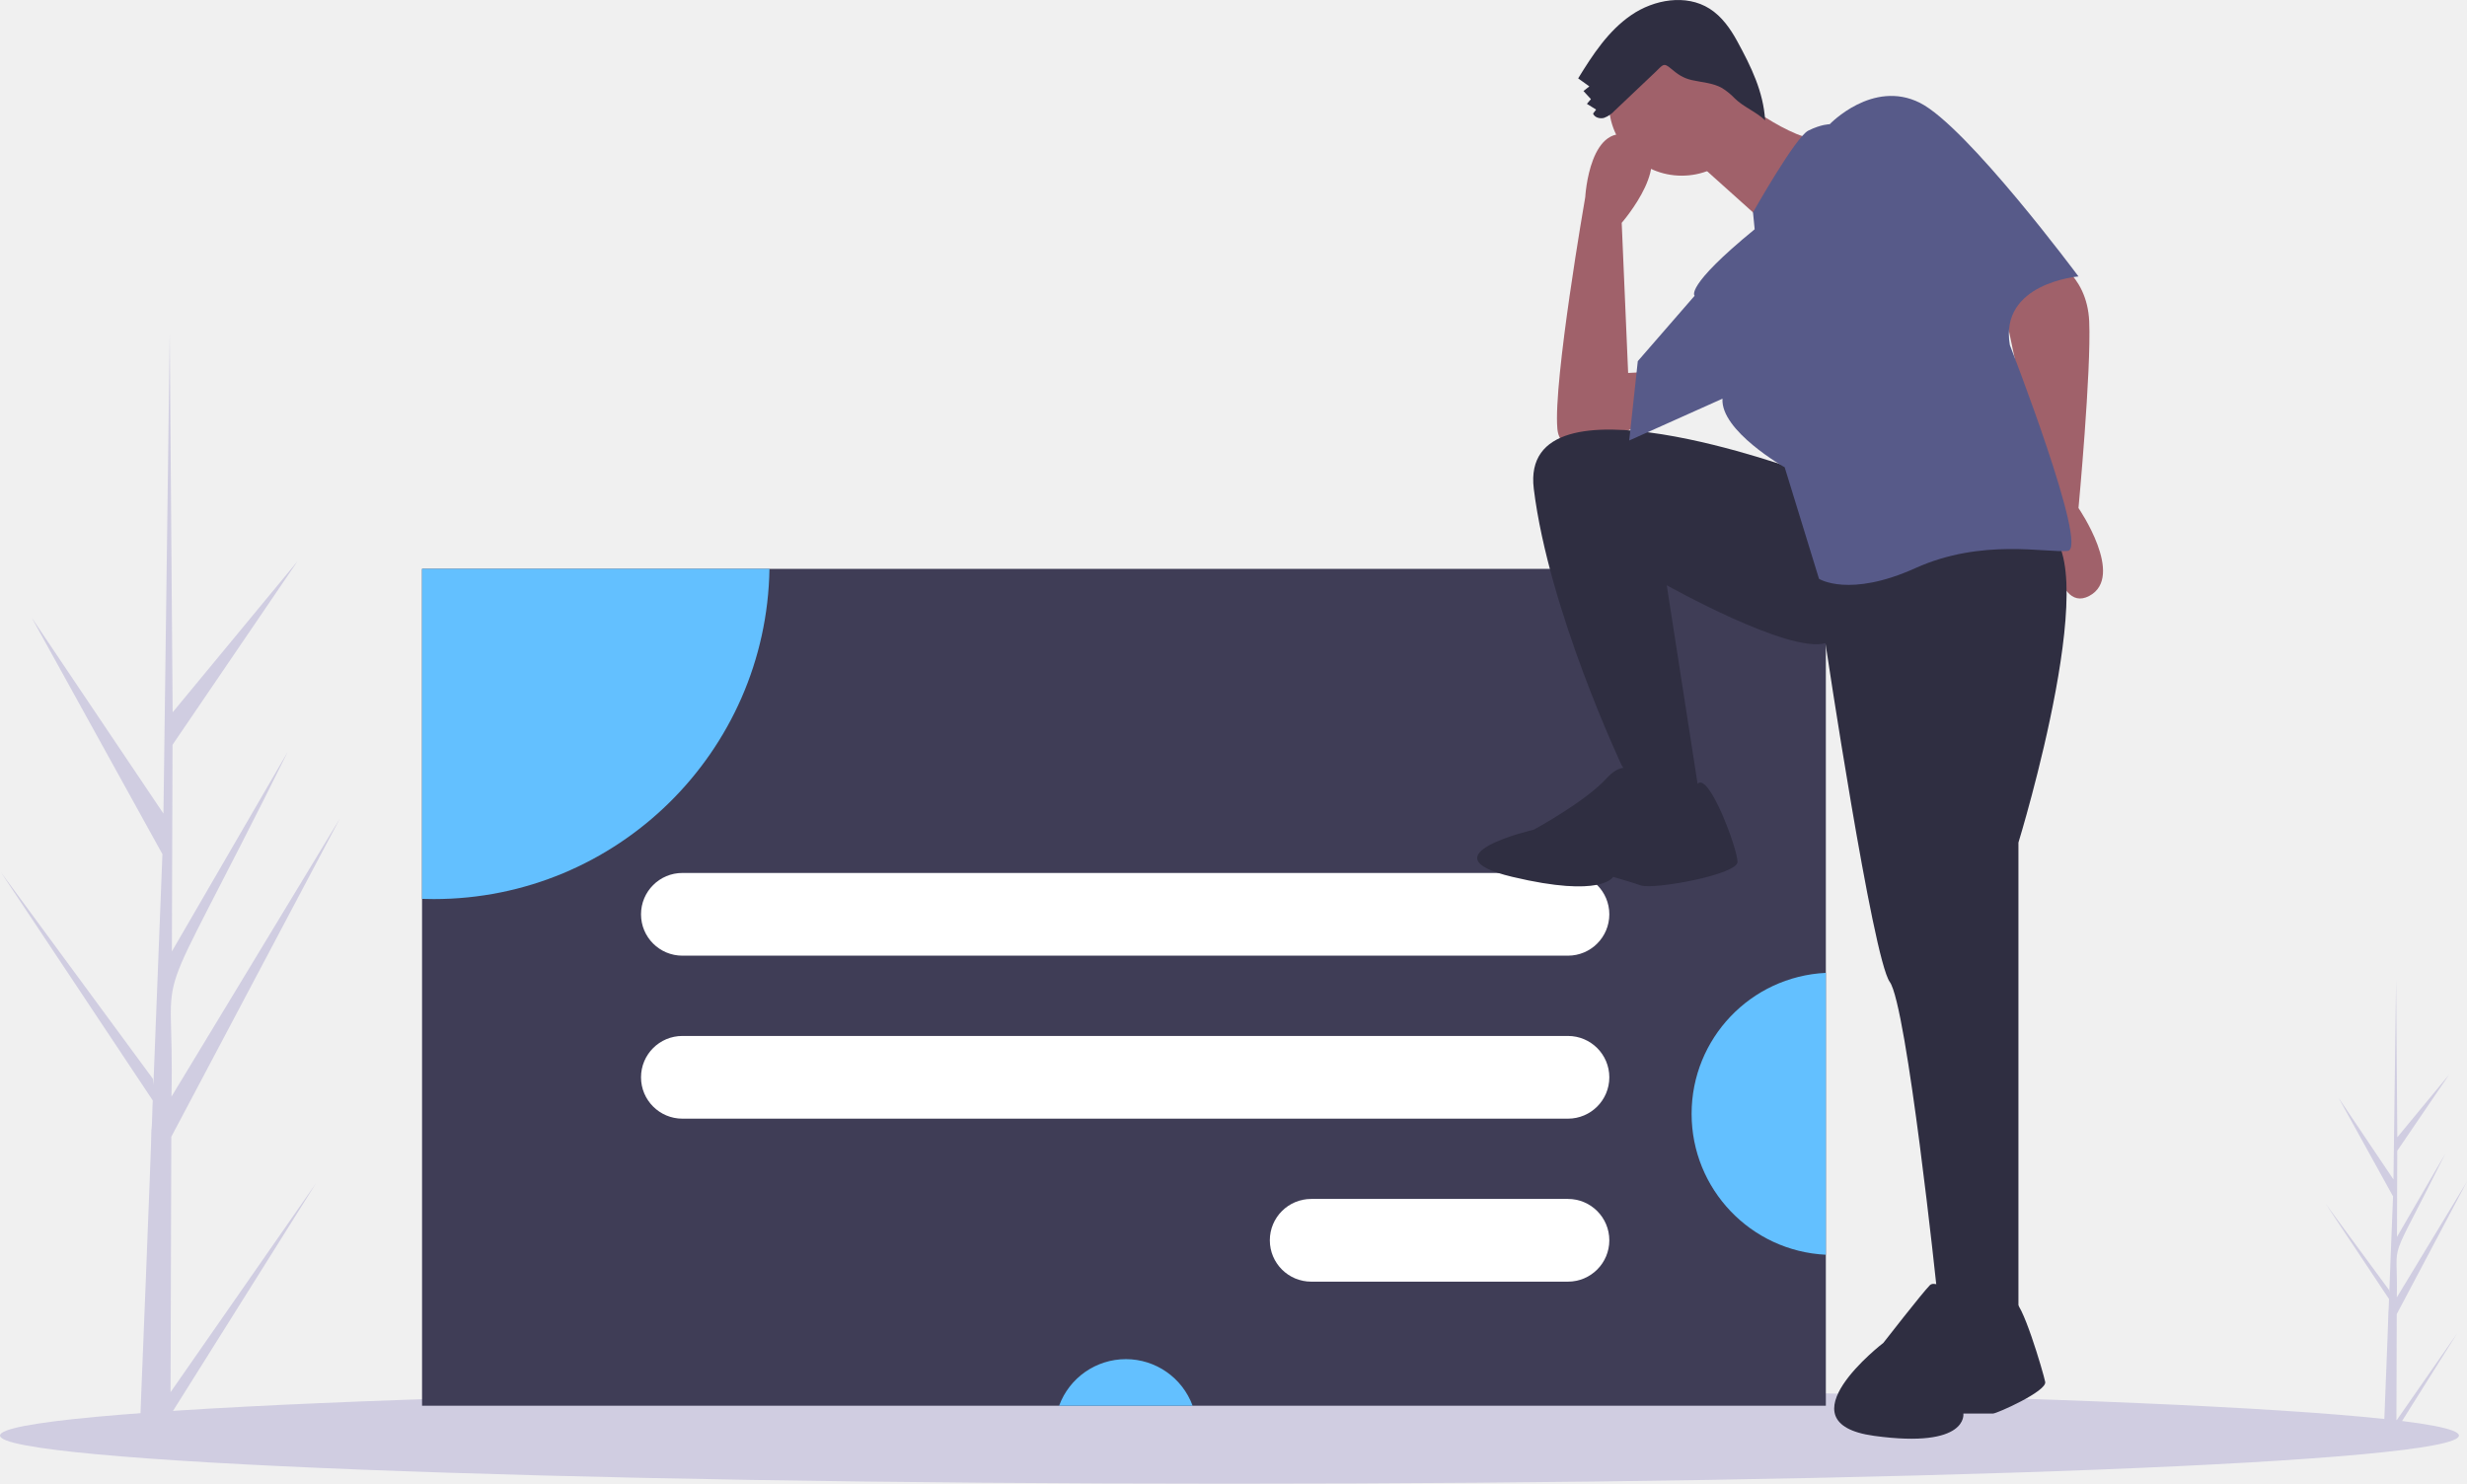
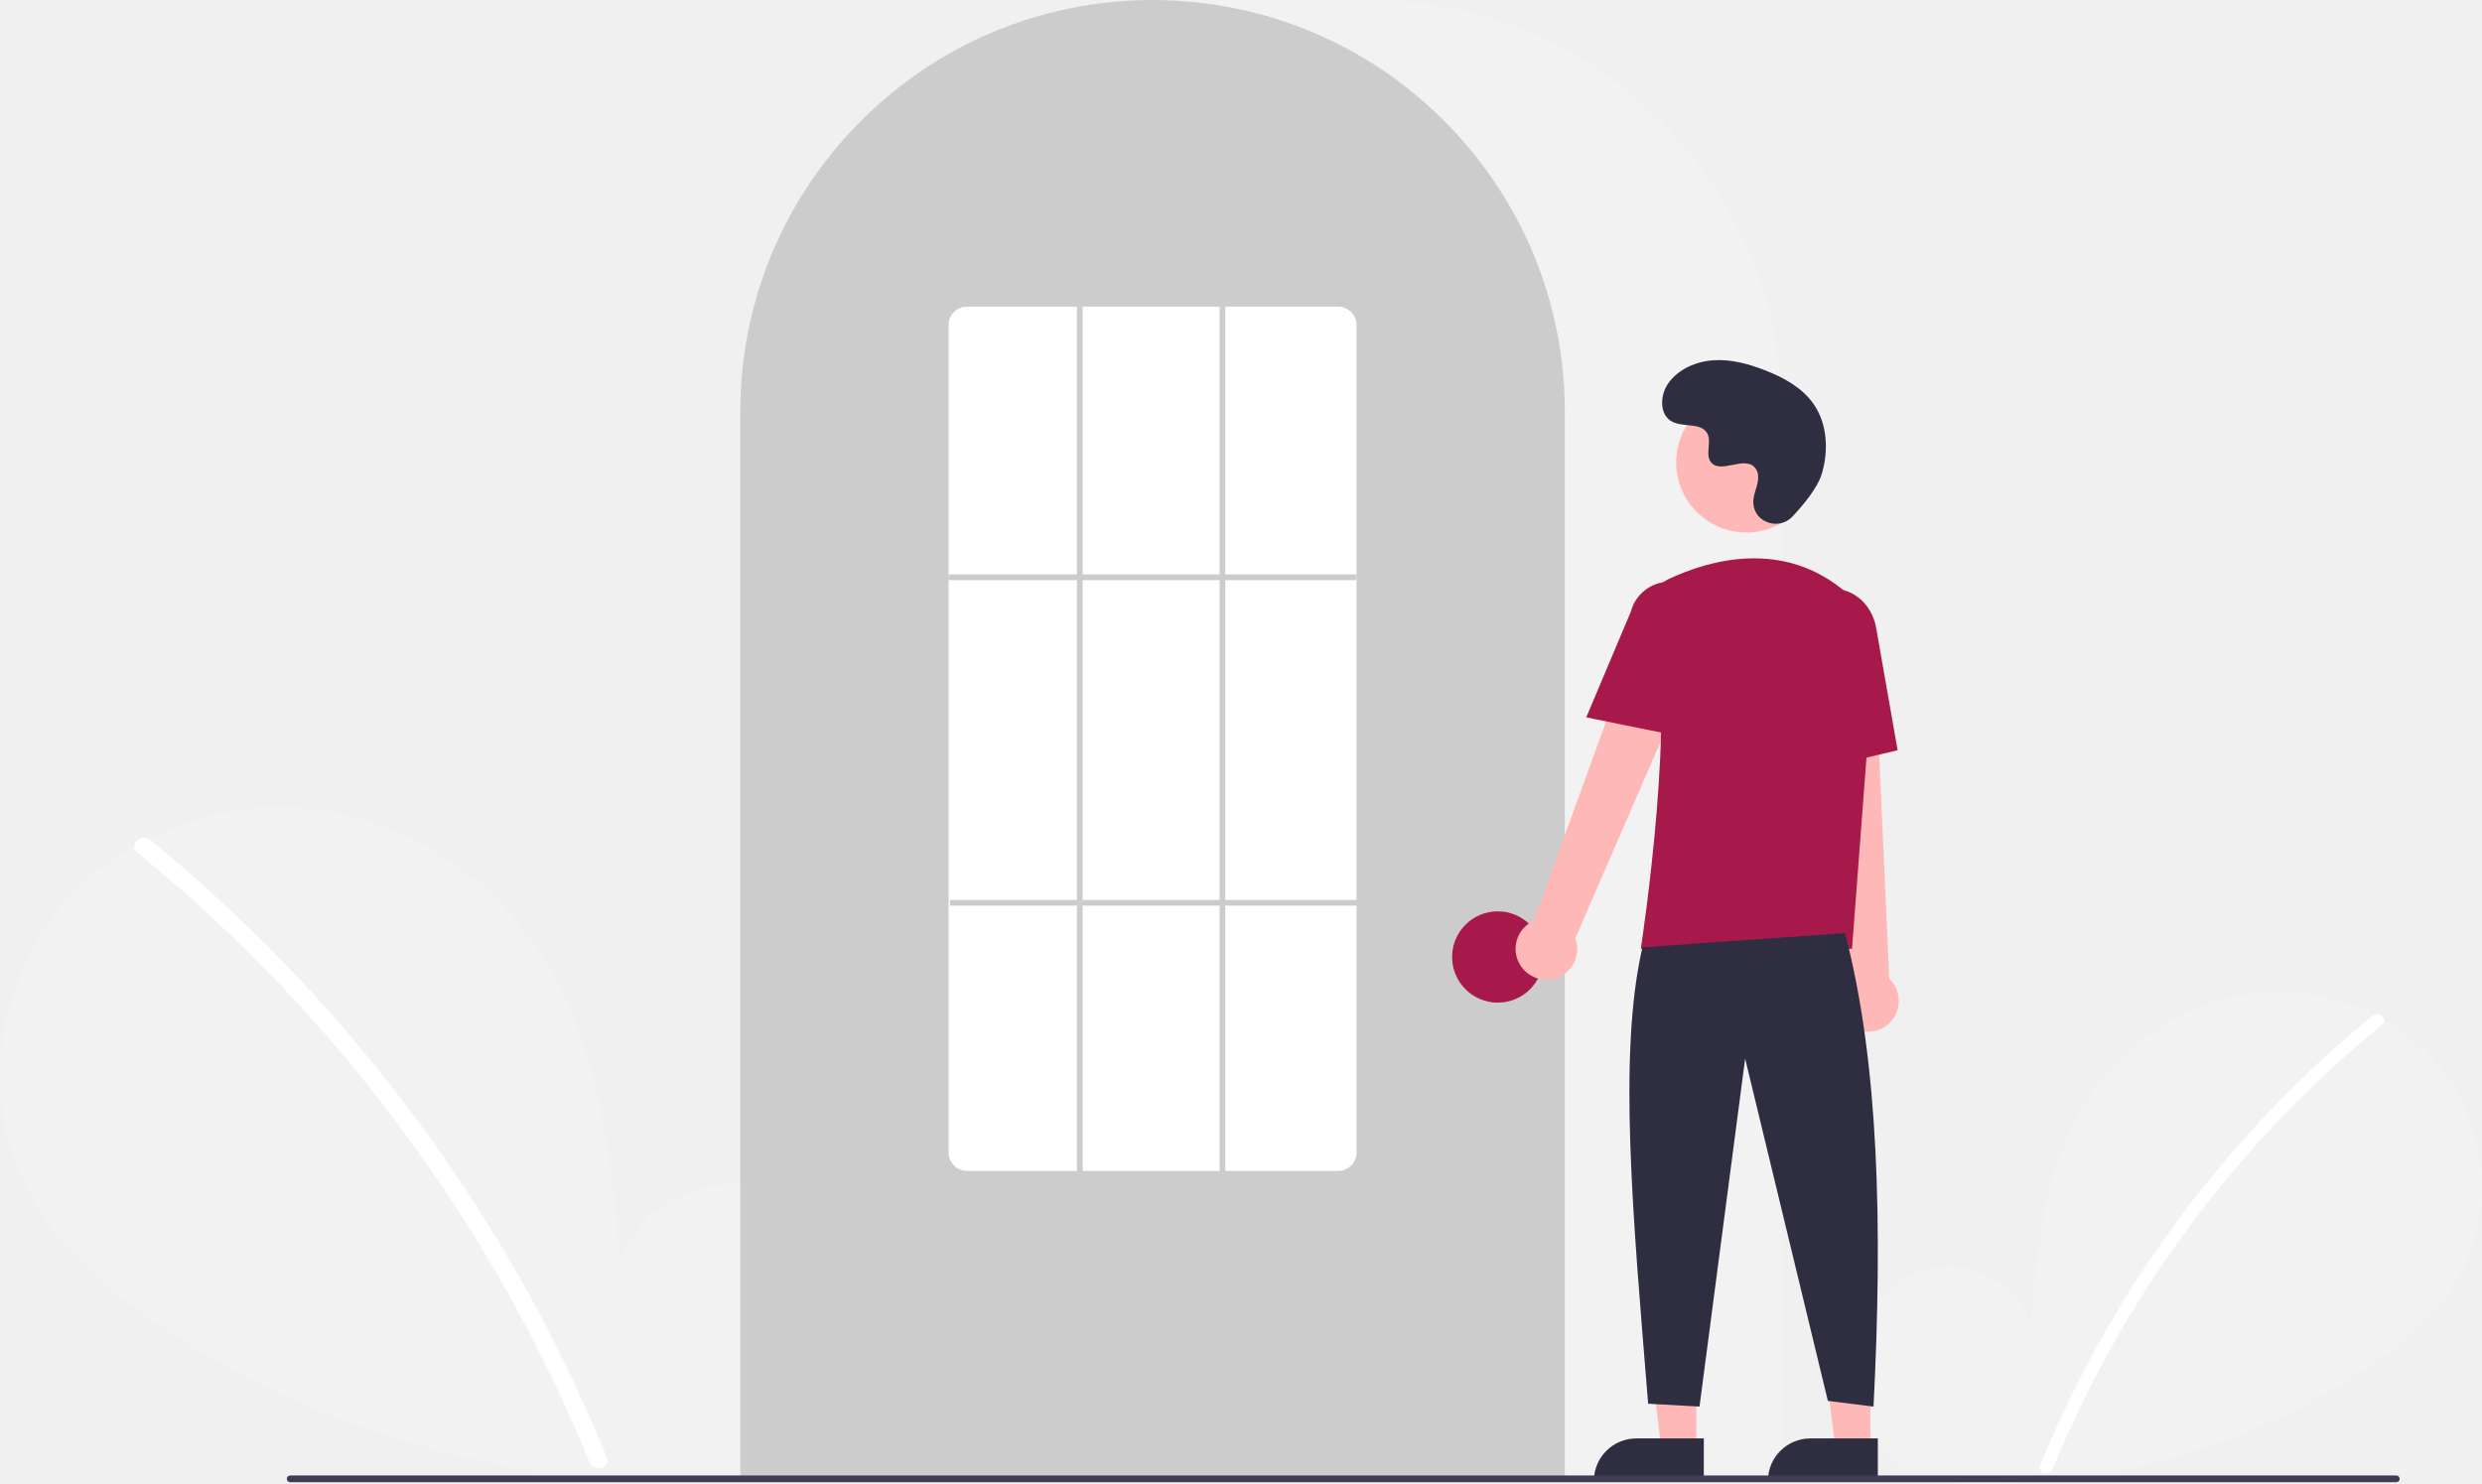
- <svg xmlns="http://www.w3.org/2000/svg" id="b59c9f89-c93e-413f-a14b-776784e615e2" data-name="Layer 1" width="1075.516" height="646.899" viewBox="0 0 1075.516 646.899">
-   <path d="M136.593,733.557l63.431-91.138L136.561,743.471l-.037,10.369q-6.785-.057-13.433-.441c-.02-2.354,5.371-131.899,5.142-134.243.313-.089.488-12.252.613-12.785L62.578,506.777,128.916,596.945l.198,2.666,3.935-100.648L76.086,395.895,133.5,481.278c.021-1.369,2.717-208.023,2.744-209.298.016.677,1.254,164.455,1.263,165.145l54.479-65.923-54.531,80.088-.279,90.079,50.556-87.108C124.639,581.295,138.602,536.842,136.99,604.702l73.436-121.291L136.927,622.176Z" transform="translate(-62.24207 -126.5504)" fill="#d0cde1" />
-   <path d="M1106.99,745.93l26.433-37.98-26.447,42.111-.015,4.321q-2.828-.024-5.598-.184c-.008-.981,2.238-54.966,2.143-55.942.13-.037.204-5.106.255-5.328L1076.146,651.426l27.645,37.575.082,1.111,1.64-41.942-23.738-42.951,23.926,35.581c.009-.571,1.132-86.688,1.143-87.22.007.282.522,68.533.526,68.82l22.703-27.472L1107.349,628.303l-.116,37.538,21.068-36.3c-26.293,52.938-20.474,34.413-21.145,62.692l30.602-50.545-30.629,57.827Z" transform="translate(-62.24207 -126.5504)" fill="#d0cde1" />
-   <ellipse cx="536" cy="625.899" rx="536" ry="21" fill="#d0cde1" />
-   <rect x="184" y="248.031" width="612" height="364.87" fill="#3f3d56" />
-   <path d="M397.702,374.581a146.354,146.354,0,0,1-146.32,143.97c-1.72,0-3.43-.03-5.14-.09V374.581Z" transform="translate(-62.24207 -126.5504)" fill="#63c0ff" />
-   <path d="M582.179,739.451H523.972a31.008,31.008,0,0,1,58.207,0Z" transform="translate(-62.24207 -126.5504)" fill="#63c0ff" />
-   <path d="M858.242,550.721v122.9a61.523,61.523,0,0,1,0-122.9Z" transform="translate(-62.24207 -126.5504)" fill="#63c0ff" />
-   <rect x="279.459" y="380.615" width="422.142" height="36.062" rx="18.031" fill="#fff" />
-   <rect x="279.459" y="451.679" width="422.142" height="36.062" rx="18.031" fill="#fff" />
-   <rect x="553.597" y="522.743" width="148.004" height="36.062" rx="18.031" fill="#fff" />
-   <path d="M955.294,238.67s16.829,6.545,17.764,28.048-4.675,81.339-4.675,81.339,20.568,29.918,4.675,38.332-17.764-33.657-17.764-33.657l-18.699-88.818S947.814,237.735,955.294,238.67Z" transform="translate(-62.24207 -126.5504)" fill="#a0616a" />
-   <path d="M783.267,307.855s-40.202,26.178-42.072,5.61S753.349,212.492,753.349,212.492s1.87-34.592,21.503-26.178-5.61,37.397-5.61,37.397l2.805,65.445,18.699-.935Z" transform="translate(-62.24207 -126.5504)" fill="#a0616a" />
-   <path d="M847.777,332.163s-123.411-45.812-116.866,7.479,38.332,120.606,38.332,120.606l11.219,17.764h23.373L788.876,381.714s53.291,29.918,69.185,25.243c0,0,20.568,137.435,28.048,147.719s20.568,134.63,20.568,134.63l12.154,14.959h23.373V493.906s40.202-130.89,9.349-137.435S847.777,332.163,847.777,332.163Z" transform="translate(-62.24207 -126.5504)" fill="#2f2e41" />
-   <path d="M777.657,465.858s-5.61-10.284-14.959,0-31.788,22.438-31.788,22.438-48.616,11.219-9.349,20.568,43.942,0,43.942,0,6.545,1.87,12.154,3.74S819.729,507.93,819.729,502.32s-12.379-39.134-17.408-34.058S777.657,465.858,777.657,465.858Z" transform="translate(-62.24207 -126.5504)" fill="#2f2e41" />
-   <path d="M920.623,695.011s-13.785-11.352-17.029-8.109-20.272,25.138-20.272,25.138-45.41,34.868-4.054,40.544,38.923-9.731,38.923-9.731h12.974c1.622,0,23.516-9.731,22.705-13.785s-10.542-37.116-13.785-34.776S920.623,695.011,920.623,695.011Z" transform="translate(-62.24207 -126.5504)" fill="#2f2e41" />
-   <circle cx="733.179" cy="44.805" r="31.788" fill="#a0616a" />
-   <path d="M817.859,167.615s24.308,20.568,41.137,20.568S834.688,226.516,834.688,226.516l-36.462-32.723Z" transform="translate(-62.24207 -126.5504)" fill="#a0616a" />
-   <path d="M827.208,226.516l-.728-7.366s18.492-32.836,24.101-35.641,9.349-2.805,9.349-2.805,18.699-19.634,39.267-9.349,69.185,75.729,69.185,75.729-34.592,2.805-29.918,29.918c0,0,34.592,88.818,25.243,89.753s-37.397-5.61-66.38,7.479-42.072,4.675-42.072,4.675l-14.959-48.616s-28.048-15.894-27.113-29.918L772.515,318.607l3.74-34.592,24.776-28.515S796.356,251.759,827.208,226.516Z" transform="translate(-62.24207 -126.5504)" fill="#575a89" />
-   <path d="M766.18,174.792a11.737,11.737,0,0,1-4.616,3.144c-1.811.511-4.092-.116-4.813-1.853l1.344-1.749-4.029-2.504,1.756-2.06-3.246-3.524,2.562-2.032-4.877-3.488c6.321-10.315,13.157-20.758,23.137-27.596s23.925-9.267,34.148-2.8c5.308,3.358,9.061,8.687,12.068,14.202,6.047,11.09,11.376,21.901,12.163,34.508-3.798-3.699-9.343-5.783-13.141-9.482a28.463,28.463,0,0,0-5.669-4.641c-3.973-2.24-8.726-2.438-13.173-3.449-3.74-.85-6.166-2.535-8.995-4.945-3.366-2.867-3.503-1.758-6.901,1.469Q775.044,166.397,766.18,174.792Z" transform="translate(-62.24207 -126.5504)" fill="#2f2e41" />
+ <svg xmlns="http://www.w3.org/2000/svg" id="b368e7d6-7c4a-408c-9a35-0514749a7e1a" data-name="Layer 1" width="870" height="520.139" viewBox="0 0 870 520.139">
+   <path d="M831.092,704.187c-11.138-9.412-17.904-24.28-16.13-38.754s12.764-27.78,27.018-30.854,30.504,5.435,34.834,19.359c2.383-26.846,5.129-54.818,19.402-77.68,12.924-20.701,35.309-35.514,59.569-38.164s49.803,7.359,64.933,26.507,18.835,46.985,8.238,68.969c-7.806,16.195-22.188,28.247-37.257,38.052a240.452,240.452,0,0,1-164.454,35.977Z" transform="translate(-165 -189.9307)" fill="#f2f2f2" />
+   <path d="M996.728,546.01a393.414,393.414,0,0,0-54.826,54.442,394.561,394.561,0,0,0-61.752,103.194c-1.112,2.725,3.313,3.911,4.412,1.216A392.342,392.342,0,0,1,999.963,549.245c2.284-1.86-.97-5.08-3.236-3.236Z" transform="translate(-165 -189.9307)" fill="#fff" />
+   <path d="M445.067,701.63c15.299-12.927,24.591-33.348,22.154-53.228s-17.531-38.156-37.11-42.377-41.897,7.464-47.844,26.59c-3.273-36.873-7.044-75.292-26.648-106.693-17.751-28.433-48.497-48.778-81.818-52.418s-68.404,10.107-89.185,36.407-25.869,64.535-11.315,94.729c10.722,22.243,30.475,38.797,51.172,52.264,66.03,42.965,147.939,60.884,225.877,49.415" transform="translate(-165 -189.9307)" fill="#f2f2f2" />
+   <path d="M217.567,484.373a540.355,540.355,0,0,1,75.304,74.777A548.076,548.076,0,0,1,352.257,647.04a545.835,545.835,0,0,1,25.43,53.846c1.527,3.743-4.55,5.372-6.06,1.671a536.36,536.36,0,0,0-49.009-92.727A539.734,539.734,0,0,0,256.889,528.632a538.441,538.441,0,0,0-43.766-39.815c-3.138-2.555,1.332-6.978,4.444-4.444Z" transform="translate(-165 -189.9307)" fill="#fff" />
+   <path d="M789.5,708.931h-365v-374.5c0-79.678,64.822-144.5,144.5-144.5h76c79.677,0,144.5,64.822,144.5,144.5Z" transform="translate(-165 -189.9307)" fill="#f2f2f2" />
+   <path d="M713.5,708.931h-289v-374.5a143.382,143.382,0,0,1,27.596-84.944c.664-.905,1.326-1.798,2.009-2.681a144.466,144.466,0,0,1,30.754-29.851c.66-.48,1.322-.952,1.994-1.423a144.16,144.16,0,0,1,31.472-16.459c.661-.25,1.334-.501,2.007-.742a144.02,144.02,0,0,1,31.108-7.336c.658-.09,1.333-.16,2.008-.23a146.288,146.288,0,0,1,31.105,0c.673.07,1.349.141,2.014.231a143.995,143.995,0,0,1,31.1,7.335c.673.241,1.346.492,2.009.743a143.799,143.799,0,0,1,31.106,16.216c.672.461,1.344.933,2.006,1.405a145.987,145.987,0,0,1,18.384,15.564,144.305,144.305,0,0,1,12.724,14.551c.681.88,1.343,1.773,2.005,2.677A143.382,143.382,0,0,1,713.5,334.431Z" transform="translate(-165 -189.9307)" fill="#ccc" />
+   <circle cx="525" cy="335.5" r="16" fill="#a7194b" />
+   <polygon points="594.599 507.783 582.339 507.783 576.506 460.495 594.601 460.496 594.599 507.783" fill="#ffb8b8" />
+   <path d="M573.582,504.28h23.644a0,0,0,0,1,0,0v14.887a0,0,0,0,1,0,0H558.695a0,0,0,0,1,0,0v0a14.887,14.887,0,0,1,14.887-14.887Z" fill="#2f2e41" />
+   <polygon points="655.599 507.783 643.339 507.783 637.506 460.495 655.601 460.496 655.599 507.783" fill="#ffb8b8" />
+   <path d="M634.582,504.28h23.644a0,0,0,0,1,0,0v14.887a0,0,0,0,1,0,0H619.695a0,0,0,0,1,0,0v0a14.887,14.887,0,0,1,14.887-14.887Z" fill="#2f2e41" />
+   <path d="M698.098,528.6a10.743,10.743,0,0,1,4.511-15.843l41.676-114.867L764.791,409.082,717.206,518.853a10.801,10.801,0,0,1-19.109,9.748Z" transform="translate(-165 -189.9307)" fill="#ffb8b8" />
+   <path d="M814.336,550.184a10.743,10.743,0,0,1-2.893-16.217L798.533,412.458l23.338,1.066L827.236,533.045a10.801,10.801,0,0,1-12.9,17.139Z" transform="translate(-165 -189.9307)" fill="#ffb8b8" />
+   <circle cx="612.106" cy="162.123" r="24.561" fill="#ffb8b8" />
+   <path d="M814.18,522.549H740.133l.089-.576c.133-.861,13.197-86.439,3.562-114.436a11.813,11.813,0,0,1,6.069-14.584h0c13.772-6.485,40.208-14.471,62.52,4.909a28.234,28.234,0,0,1,9.459,23.396Z" transform="translate(-165 -189.9307)" fill="#a7194b" />
+   <path d="M754.354,448.181,721.018,441.418l15.626-37.03a13.997,13.997,0,0,1,27.106,6.998Z" transform="translate(-165 -189.9307)" fill="#a7194b" />
+   <path d="M797.05,460.739l-2.004-45.941c-1.52-8.636,3.424-16.8,11.027-18.135,7.605-1.33,15.032,4.66,16.558,13.36l7.533,42.928Z" transform="translate(-165 -189.9307)" fill="#a7194b" />
+   <path d="M811.716,517.049c11.915,45.377,13.214,103.069,10,166l-16-2-29-120-16,122-18-1c-5.377-66.03-10.613-122.715-2-160Z" transform="translate(-165 -189.9307)" fill="#2f2e41" />
+   <path d="M793.289,371.035c-4.582,4.881-13.091,2.261-13.688-4.407a8.055,8.055,0,0,1,.01-1.556c.308-2.954,2.015-5.635,1.606-8.754a4.59,4.59,0,0,0-.84-2.149c-3.651-4.889-12.222,2.187-15.668-2.239-2.113-2.714.371-6.987-1.251-10.021-2.14-4.004-8.479-2.029-12.454-4.221-4.423-2.439-4.158-9.225-1.247-13.353,3.551-5.034,9.776-7.72,15.923-8.107s12.253,1.275,17.992,3.511c6.521,2.541,12.988,6.054,17.001,11.788,4.88,6.973,5.35,16.348,2.909,24.502C802.098,360.99,797.031,367.049,793.289,371.035Z" transform="translate(-165 -189.9307)" fill="#2f2e41" />
+   <path d="M1004.982,709.574h-738.294a1.191,1.191,0,0,1,0-2.381h738.294a1.191,1.191,0,0,1,0,2.381Z" transform="translate(-165 -189.9307)" fill="#3f3d56" />
+   <path d="M634,600.431H504a6.465,6.465,0,0,1-6.5-6.415V303.846a6.465,6.465,0,0,1,6.5-6.415H634a6.465,6.465,0,0,1,6.5,6.415V594.015A6.465,6.465,0,0,1,634,600.431Z" transform="translate(-165 -189.9307)" fill="#fff" />
+   <rect x="332.5" y="201.39" width="143" height="2" fill="#ccc" />
+   <rect x="333" y="315.5" width="143" height="2" fill="#ccc" />
+   <rect x="377.5" y="107.5" width="2" height="304" fill="#ccc" />
+   <rect x="427.5" y="107.5" width="2" height="304" fill="#ccc" />
</svg>
